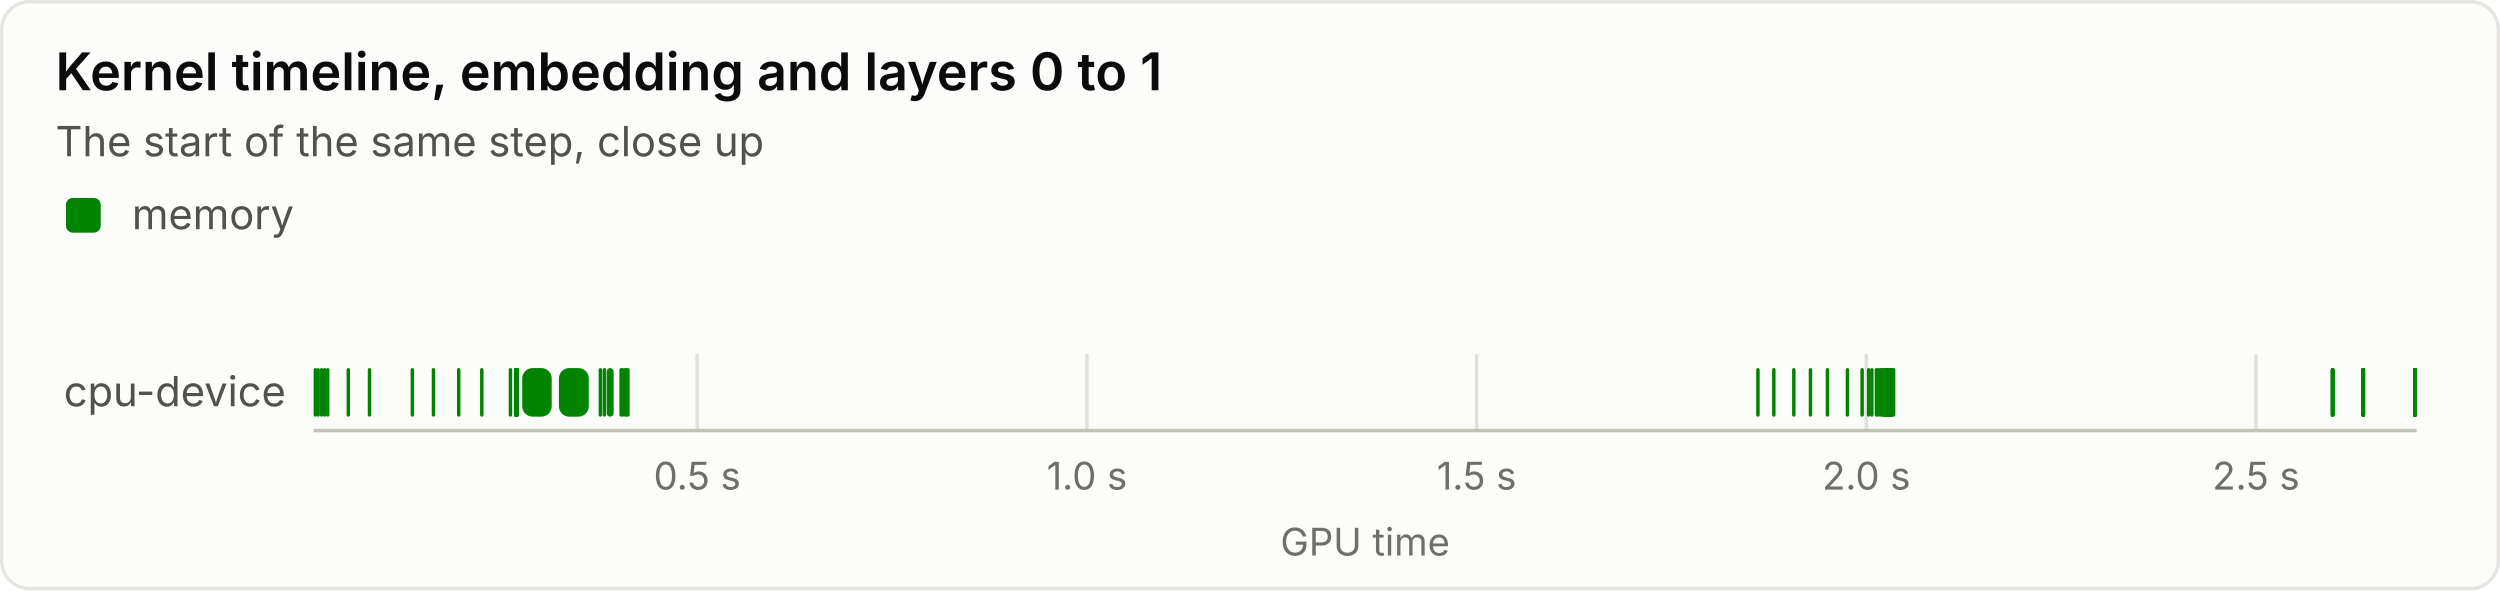
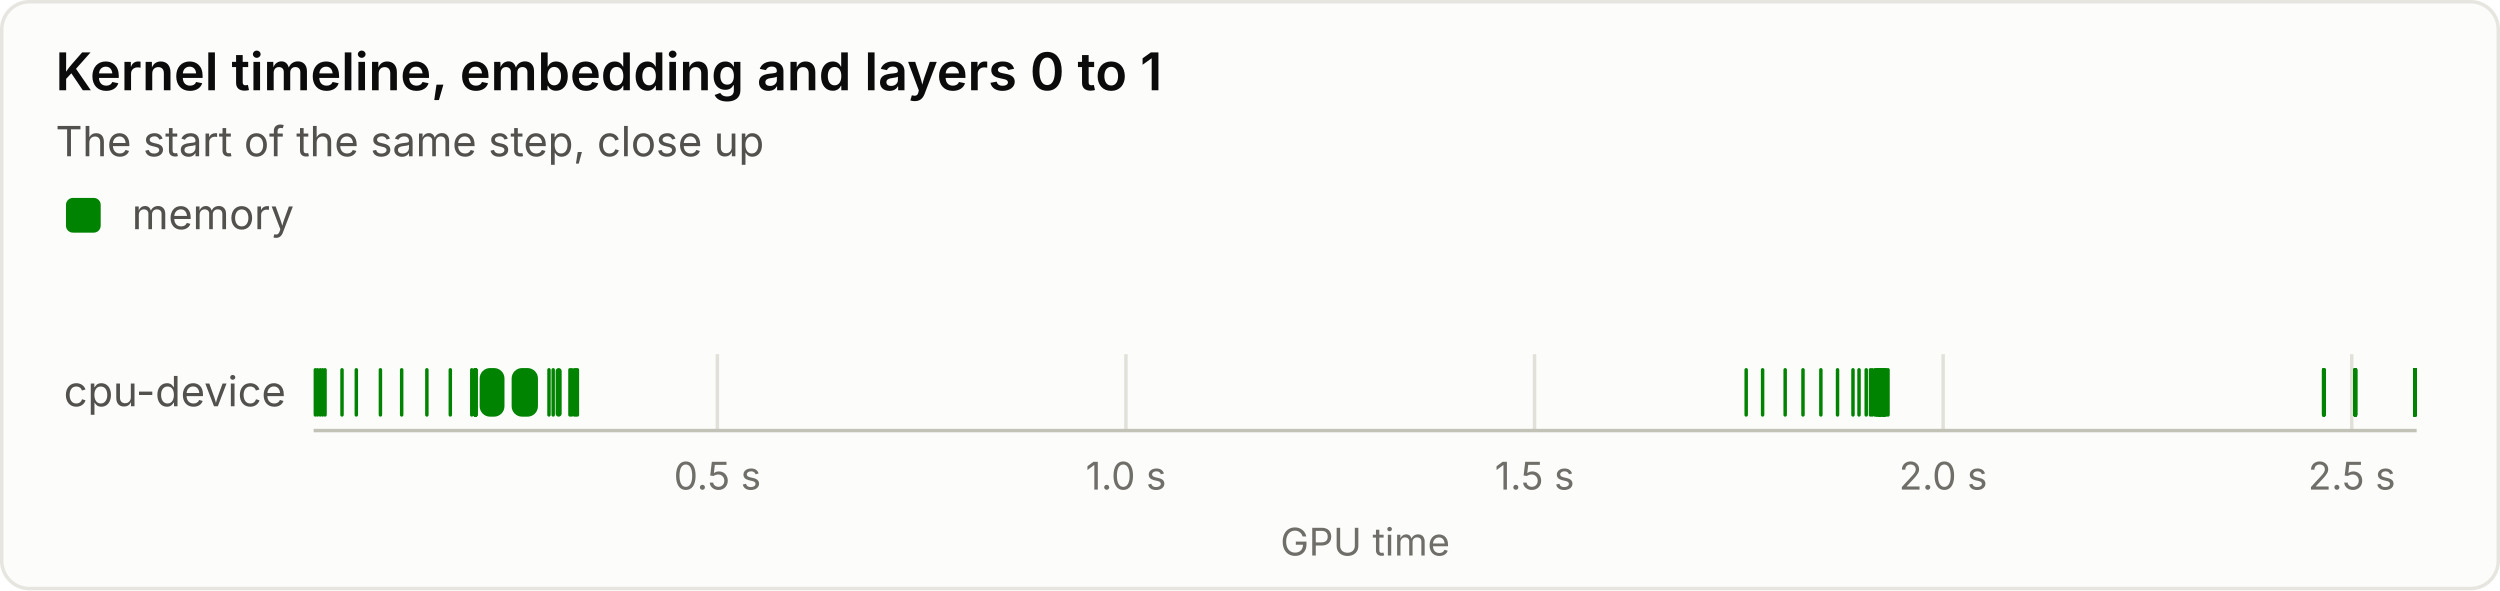
<svg xmlns="http://www.w3.org/2000/svg" width="720" height="170" viewBox="0 0 720 170" role="img" aria-labelledby="kernels-timeline_zoom-title kernels-timeline_zoom-desc">
  <style>text{font-family:system-ui,-apple-system,'Segoe UI',sans-serif}.line{fill:none;stroke-width:2;stroke-linejoin:round;stroke-linecap:round}.bg{fill:#fcfcfb}.frame{fill:none;stroke:#e6e5e0}.t1{fill:#0b0b0b}.t2{fill:#52514e}.t3{fill:#6f6e69}.grid{stroke:#e1e0d9}.axis{stroke:#c3c2b7}.ref{stroke:#52514e}.band{fill:#f0efec}.ring{stroke:#fcfcfb}.gap{stroke:#fcfcfb}.qx{fill:#f0efec}.qz{fill:#fcfcfb;stroke:#52514e}.emph{stroke:#52514e}.fn{fill:#a3a29c}.sn{stroke:#a3a29c}.f0{fill:#2a78d6}.s0{stroke:#2a78d6}.f1{fill:#eb6834}.s1{stroke:#eb6834}.f2{fill:#1baf7a}.s2{stroke:#1baf7a}.f3{fill:#eda100}.s3{stroke:#eda100}.f4{fill:#e87ba4}.s4{stroke:#e87ba4}.f5{fill:#008300}.s5{stroke:#008300}.f6{fill:#6250d6}.s6{stroke:#6250d6}.f7{fill:#e34948}.s7{stroke:#e34948}.q0{fill:#cde2fb}.q1{fill:#b7d3f6}.q2{fill:#9ec5f4}.q3{fill:#86b6ef}.q4{fill:#6da7ec}.q5{fill:#5598e7}.q6{fill:#3987e5}.q7{fill:#2a78d6}.q8{fill:#256abf}.q9{fill:#1c5cab}.q10{fill:#184f95}.q11{fill:#104281}.q12{fill:#0d366b}.fgood{fill:#0ca30c}.sgood{stroke:#0ca30c}.fwarn{fill:#fab219}.swarn{stroke:#fab219}.fserious{fill:#ec835a}.sserious{stroke:#ec835a}.fcrit{fill:#d03b3b}.scrit{stroke:#d03b3b}@media (prefers-color-scheme:dark){.bg{fill:#1a1a19}.frame{fill:none;stroke:#2c2c2a}.t1{fill:#f0efec}.t2{fill:#c3c2b7}.t3{fill:#898781}.grid{stroke:#2c2c2a}.axis{stroke:#383835}.ref{stroke:#c3c2b7}.band{fill:#242423}.ring{stroke:#1a1a19}.gap{stroke:#1a1a19}.qx{fill:#242423}.qz{fill:#1a1a19;stroke:#c3c2b7}.emph{stroke:#c3c2b7}.fn{fill:#6f6e69}.sn{stroke:#6f6e69}.f0{fill:#3987e5}.s0{stroke:#3987e5}.f1{fill:#d95926}.s1{stroke:#d95926}.f2{fill:#199e70}.s2{stroke:#199e70}.f3{fill:#c98500}.s3{stroke:#c98500}.f4{fill:#d55181}.s4{stroke:#d55181}.f5{fill:#008300}.s5{stroke:#008300}.f6{fill:#9085e9}.s6{stroke:#9085e9}.f7{fill:#e66767}.s7{stroke:#e66767}.q0{fill:#0d366b}.q1{fill:#104281}.q2{fill:#184f95}.q3{fill:#1c5cab}.q4{fill:#256abf}.q5{fill:#2a78d6}.q6{fill:#3987e5}.q7{fill:#5598e7}.q8{fill:#6da7ec}.q9{fill:#86b6ef}.q10{fill:#9ec5f4}.q11{fill:#b7d3f6}.q12{fill:#cde2fb}}</style>
  <rect class="bg" x="0" y="0" width="720" height="170" rx="8" />
  <rect class="frame" x="0.5" y="0.5" width="719" height="169" rx="8" />
  <text class="t1" x="16" y="26" font-size="15" font-weight="600">Kernel timeline, embedding and layers 0 to 1</text>
  <text class="t2" x="16" y="45" font-size="12">The start of the same step, close up</text>
  <rect class="f5" x="19" y="57" width="10" height="10" rx="2" />
  <text class="t2" x="38" y="66" font-size="12">memory</text>
-   <line class="grid" x1="200.79" y1="102" x2="200.79" y2="124" stroke-width="1" />
-   <line class="grid" x1="313.03" y1="102" x2="313.03" y2="124" stroke-width="1" />
-   <line class="grid" x1="425.26" y1="102" x2="425.26" y2="124" stroke-width="1" />
-   <line class="grid" x1="537.49" y1="102" x2="537.49" y2="124" stroke-width="1" />
-   <line class="grid" x1="649.72" y1="102" x2="649.72" y2="124" stroke-width="1" />
+   <line class="grid" x1="206.6" y1="102" x2="206.6" y2="124" stroke-width="1" />
+   <line class="grid" x1="324.27" y1="102" x2="324.27" y2="124" stroke-width="1" />
+   <line class="grid" x1="441.95" y1="102" x2="441.95" y2="124" stroke-width="1" />
+   <line class="grid" x1="559.62" y1="102" x2="559.62" y2="124" stroke-width="1" />
+   <line class="grid" x1="677.3" y1="102" x2="677.3" y2="124" stroke-width="1" />
  <text class="t2" x="82.32" y="117" font-size="12" text-anchor="end">cpu-device</text>
  <rect class="f5" x="90.32" y="106" width="1" height="14" rx="0.5" />
-   <rect class="f5" x="91.12" y="106" width="1" height="14" rx="0.5" />
-   <rect class="f5" x="92.1" y="106" width="1" height="14" rx="0.5" />
-   <rect class="f5" x="92.97" y="106" width="1" height="14" rx="0.5" />
-   <rect class="f5" x="93.88" y="106" width="1" height="14" rx="0.5" />
-   <rect class="f5" x="99.81" y="106" width="1" height="14" rx="0.5" />
-   <rect class="f5" x="105.92" y="106" width="1" height="14" rx="0.5" />
-   <rect class="f5" x="118.26" y="106" width="1" height="14" rx="0.5" />
-   <rect class="f5" x="124.34" y="106" width="1" height="14" rx="0.5" />
-   <rect class="f5" x="131.61" y="106" width="1" height="14" rx="0.5" />
-   <rect class="f5" x="138.26" y="106" width="1" height="14" rx="0.5" />
-   <rect class="f5" x="146.51" y="106" width="1" height="14" rx="0.5" />
-   <rect class="f5" x="148" y="106" width="1" height="14" rx="0.5" />
-   <rect class="f5" x="148.03" y="106" width="1" height="14" rx="0.5" />
-   <rect class="f5" x="148.06" y="106" width="1" height="14" rx="0.5" />
-   <rect class="f5" x="148.08" y="106" width="1" height="14" rx="0.5" />
-   <rect class="f5" x="148.1" y="106" width="1" height="14" rx="0.5" />
-   <rect class="f5" x="148.16" y="106" width="1" height="14" rx="0.5" />
-   <rect class="f5" x="148.19" y="106" width="1" height="14" rx="0.5" />
-   <rect class="f5" x="148.24" y="106" width="1" height="14" rx="0.5" />
-   <rect class="f5" x="148.27" y="106" width="1" height="14" rx="0.5" />
-   <rect class="f5" x="148.34" y="106" width="1" height="14" rx="0.5" />
-   <rect class="f5" x="148.38" y="106" width="1" height="14" rx="0.5" />
-   <rect class="f5" x="148.43" y="106" width="1" height="14" rx="0.5" />
-   <rect class="f5" x="148.46" y="106" width="1" height="14" rx="0.5" />
-   <rect class="f5" x="148.49" y="106" width="1" height="14" rx="0.5" />
-   <rect class="f5" x="150.4" y="106" width="8.49" height="14" rx="3" />
-   <rect class="f5" x="160.96" y="106" width="8.61" height="14" rx="3" />
-   <rect class="f5" x="172.41" y="106" width="1" height="14" rx="0.5" />
-   <rect class="f5" x="173.55" y="106" width="1" height="14" rx="0.5" />
-   <rect class="f5" x="174.72" y="106" width="2.01" height="14" rx="1" />
-   <rect class="f5" x="178.38" y="106" width="1" height="14" rx="0.5" />
-   <rect class="f5" x="178.81" y="106" width="1" height="14" rx="0.5" />
-   <rect class="f5" x="179.49" y="106" width="1" height="14" rx="0.5" />
-   <rect class="f5" x="179.93" y="106" width="1" height="14" rx="0.5" />
-   <rect class="f5" x="180.34" y="106" width="1" height="14" rx="0.5" />
-   <rect class="f5" x="505.79" y="106" width="1" height="14" rx="0.5" />
-   <rect class="f5" x="510.36" y="106" width="1" height="14" rx="0.5" />
-   <rect class="f5" x="516.12" y="106" width="1" height="14" rx="0.5" />
-   <rect class="f5" x="520.91" y="106" width="1" height="14" rx="0.5" />
-   <rect class="f5" x="525.8" y="106" width="1" height="14" rx="0.5" />
-   <rect class="f5" x="531.56" y="106" width="1" height="14" rx="0.5" />
-   <rect class="f5" x="535.79" y="106" width="1" height="14" rx="0.5" />
-   <rect class="f5" x="537.67" y="106" width="1" height="14" rx="0.5" />
-   <rect class="f5" x="538.59" y="106" width="1" height="14" rx="0.5" />
-   <rect class="f5" x="539.91" y="106" width="1" height="14" rx="0.5" />
-   <rect class="f5" x="540.49" y="106" width="1" height="14" rx="0.5" />
-   <rect class="f5" x="541.08" y="106" width="1" height="14" rx="0.5" />
-   <rect class="f5" x="541.49" y="106" width="1" height="14" rx="0.5" />
-   <rect class="f5" x="541.82" y="106" width="1" height="14" rx="0.5" />
-   <rect class="f5" x="542.1" y="106" width="1" height="14" rx="0.5" />
-   <rect class="f5" x="542.26" y="106" width="1" height="14" rx="0.5" />
-   <rect class="f5" x="542.41" y="106" width="1" height="14" rx="0.5" />
-   <rect class="f5" x="542.49" y="106" width="1" height="14" rx="0.5" />
-   <rect class="f5" x="542.5" y="106" width="1" height="14" rx="0.5" />
-   <rect class="f5" x="542.52" y="106" width="1" height="14" rx="0.5" />
-   <rect class="f5" x="542.53" y="106" width="1" height="14" rx="0.5" />
-   <rect class="f5" x="542.54" y="106" width="1" height="14" rx="0.5" />
-   <rect class="f5" x="542.57" y="106" width="1" height="14" rx="0.5" />
-   <rect class="f5" x="542.61" y="106" width="1" height="14" rx="0.5" />
-   <rect class="f5" x="542.66" y="106" width="1" height="14" rx="0.5" />
-   <rect class="f5" x="542.68" y="106" width="1" height="14" rx="0.5" />
-   <rect class="f5" x="542.7" y="106" width="1" height="14" rx="0.5" />
-   <rect class="f5" x="542.83" y="106" width="1" height="14" rx="0.5" />
-   <rect class="f5" x="543.03" y="106" width="1" height="14" rx="0.5" />
-   <rect class="f5" x="543.3" y="106" width="1" height="14" rx="0.5" />
-   <rect class="f5" x="543.42" y="106" width="1" height="14" rx="0.5" />
-   <rect class="f5" x="543.54" y="106" width="1" height="14" rx="0.5" />
-   <rect class="f5" x="543.79" y="106" width="1" height="14" rx="0.5" />
-   <rect class="f5" x="543.81" y="106" width="1" height="14" rx="0.5" />
-   <rect class="f5" x="543.83" y="106" width="1" height="14" rx="0.5" />
-   <rect class="f5" x="543.84" y="106" width="1" height="14" rx="0.5" />
-   <rect class="f5" x="543.85" y="106" width="1" height="14" rx="0.5" />
-   <rect class="f5" x="543.89" y="106" width="1" height="14" rx="0.5" />
-   <rect class="f5" x="543.93" y="106" width="1" height="14" rx="0.5" />
-   <rect class="f5" x="543.99" y="106" width="1" height="14" rx="0.5" />
-   <rect class="f5" x="544.02" y="106" width="1" height="14" rx="0.5" />
-   <rect class="f5" x="544.04" y="106" width="1" height="14" rx="0.5" />
-   <rect class="f5" x="544.46" y="106" width="1" height="14" rx="0.5" />
-   <rect class="f5" x="544.86" y="106" width="1" height="14" rx="0.5" />
-   <rect class="f5" x="671.22" y="106" width="1" height="14" rx="0.5" />
-   <rect class="f5" x="671.26" y="106" width="1" height="14" rx="0.5" />
-   <rect class="f5" x="671.3" y="106" width="1" height="14" rx="0.5" />
-   <rect class="f5" x="671.34" y="106" width="1" height="14" rx="0.5" />
-   <rect class="f5" x="671.37" y="106" width="1" height="14" rx="0.5" />
-   <rect class="f5" x="680.05" y="106" width="1" height="14" rx="0.5" />
-   <rect class="f5" x="680.05" y="106" width="1" height="14" rx="0.5" />
-   <rect class="f5" x="680.06" y="106" width="1" height="14" rx="0.5" />
-   <rect class="f5" x="680.06" y="106" width="1" height="14" rx="0.5" />
-   <rect class="f5" x="680.07" y="106" width="1" height="14" rx="0.5" />
-   <rect class="f5" x="680.09" y="106" width="1" height="14" rx="0.5" />
-   <rect class="f5" x="680.1" y="106" width="1" height="14" rx="0.5" />
-   <rect class="f5" x="680.12" y="106" width="1" height="14" rx="0.5" />
-   <rect class="f5" x="680.13" y="106" width="1" height="14" rx="0.5" />
-   <rect class="f5" x="680.14" y="106" width="1" height="14" rx="0.5" />
-   <rect class="f5" x="680.16" y="106" width="1" height="14" rx="0.5" />
-   <rect class="f5" x="680.17" y="106" width="1" height="14" rx="0.5" />
+   <rect class="f5" x="90.96" y="106" width="1" height="14" rx="0.5" />
+   <rect class="f5" x="91.72" y="106" width="1" height="14" rx="0.5" />
+   <rect class="f5" x="92.4" y="106" width="1" height="14" rx="0.5" />
+   <rect class="f5" x="93.11" y="106" width="1" height="14" rx="0.5" />
+   <rect class="f5" x="98" y="106" width="1" height="14" rx="0.5" />
+   <rect class="f5" x="102.12" y="106" width="1" height="14" rx="0.5" />
+   <rect class="f5" x="109.06" y="106" width="1" height="14" rx="0.5" />
+   <rect class="f5" x="115.18" y="106" width="1" height="14" rx="0.5" />
+   <rect class="f5" x="122.44" y="106" width="1" height="14" rx="0.5" />
+   <rect class="f5" x="129.19" y="106" width="1" height="14" rx="0.5" />
+   <rect class="f5" x="135.37" y="106" width="1" height="14" rx="0.5" />
+   <rect class="f5" x="136.31" y="106" width="1" height="14" rx="0.5" />
+   <rect class="f5" x="136.33" y="106" width="1" height="14" rx="0.5" />
+   <rect class="f5" x="136.34" y="106" width="1" height="14" rx="0.5" />
+   <rect class="f5" x="136.35" y="106" width="1" height="14" rx="0.5" />
+   <rect class="f5" x="136.36" y="106" width="1" height="14" rx="0.5" />
+   <rect class="f5" x="136.39" y="106" width="1" height="14" rx="0.5" />
+   <rect class="f5" x="136.4" y="106" width="1" height="14" rx="0.5" />
+   <rect class="f5" x="136.42" y="106" width="1" height="14" rx="0.5" />
+   <rect class="f5" x="136.44" y="106" width="1" height="14" rx="0.5" />
+   <rect class="f5" x="136.47" y="106" width="1" height="14" rx="0.5" />
+   <rect class="f5" x="136.48" y="106" width="1" height="14" rx="0.5" />
+   <rect class="f5" x="136.5" y="106" width="1" height="14" rx="0.5" />
+   <rect class="f5" x="136.52" y="106" width="1" height="14" rx="0.5" />
+   <rect class="f5" x="136.53" y="106" width="1" height="14" rx="0.5" />
+   <rect class="f5" x="138.14" y="106" width="7.15" height="14" rx="3" />
+   <rect class="f5" x="147.35" y="106" width="7.58" height="14" rx="3" />
+   <rect class="f5" x="157.61" y="106" width="1" height="14" rx="0.5" />
+   <rect class="f5" x="158.82" y="106" width="1" height="14" rx="0.5" />
+   <rect class="f5" x="160.02" y="106" width="1.74" height="14" rx="0.87" />
+   <rect class="f5" x="163.65" y="106" width="1" height="14" rx="0.5" />
+   <rect class="f5" x="164.16" y="106" width="1" height="14" rx="0.5" />
+   <rect class="f5" x="164.91" y="106" width="1" height="14" rx="0.5" />
+   <rect class="f5" x="165.35" y="106" width="1" height="14" rx="0.5" />
+   <rect class="f5" x="165.79" y="106" width="1" height="14" rx="0.5" />
+   <rect class="f5" x="502.4" y="106" width="1" height="14" rx="0.5" />
+   <rect class="f5" x="507.13" y="106" width="1" height="14" rx="0.5" />
+   <rect class="f5" x="513.63" y="106" width="1" height="14" rx="0.5" />
+   <rect class="f5" x="518.76" y="106" width="1" height="14" rx="0.5" />
+   <rect class="f5" x="523.91" y="106" width="1" height="14" rx="0.5" />
+   <rect class="f5" x="528.71" y="106" width="1" height="14" rx="0.5" />
+   <rect class="f5" x="533.16" y="106" width="1" height="14" rx="0.5" />
+   <rect class="f5" x="534.9" y="106" width="1" height="14" rx="0.5" />
+   <rect class="f5" x="536.97" y="106" width="1" height="14" rx="0.5" />
+   <rect class="f5" x="538.2" y="106" width="1" height="14" rx="0.5" />
+   <rect class="f5" x="538.74" y="106" width="1" height="14" rx="0.5" />
+   <rect class="f5" x="539.45" y="106" width="1" height="14" rx="0.5" />
+   <rect class="f5" x="539.87" y="106" width="1" height="14" rx="0.5" />
+   <rect class="f5" x="540.04" y="106" width="1" height="14" rx="0.5" />
+   <rect class="f5" x="540.26" y="106" width="1" height="14" rx="0.5" />
+   <rect class="f5" x="540.57" y="106" width="1" height="14" rx="0.5" />
+   <rect class="f5" x="540.73" y="106" width="1" height="14" rx="0.5" />
+   <rect class="f5" x="540.81" y="106" width="1" height="14" rx="0.5" />
+   <rect class="f5" x="540.83" y="106" width="1" height="14" rx="0.5" />
+   <rect class="f5" x="540.85" y="106" width="1" height="14" rx="0.5" />
+   <rect class="f5" x="540.85" y="106" width="1" height="14" rx="0.5" />
+   <rect class="f5" x="540.86" y="106" width="1" height="14" rx="0.5" />
+   <rect class="f5" x="540.9" y="106" width="1" height="14" rx="0.5" />
+   <rect class="f5" x="540.93" y="106" width="1" height="14" rx="0.5" />
+   <rect class="f5" x="540.97" y="106" width="1" height="14" rx="0.5" />
+   <rect class="f5" x="540.99" y="106" width="1" height="14" rx="0.5" />
+   <rect class="f5" x="541.01" y="106" width="1" height="14" rx="0.5" />
+   <rect class="f5" x="541.13" y="106" width="1" height="14" rx="0.5" />
+   <rect class="f5" x="541.37" y="106" width="1" height="14" rx="0.5" />
+   <rect class="f5" x="541.67" y="106" width="1" height="14" rx="0.5" />
+   <rect class="f5" x="541.8" y="106" width="1" height="14" rx="0.5" />
+   <rect class="f5" x="541.92" y="106" width="1" height="14" rx="0.5" />
+   <rect class="f5" x="542.02" y="106" width="1" height="14" rx="0.5" />
+   <rect class="f5" x="542.04" y="106" width="1" height="14" rx="0.5" />
+   <rect class="f5" x="542.07" y="106" width="1" height="14" rx="0.5" />
+   <rect class="f5" x="542.08" y="106" width="1" height="14" rx="0.5" />
+   <rect class="f5" x="542.09" y="106" width="1" height="14" rx="0.5" />
+   <rect class="f5" x="542.13" y="106" width="1" height="14" rx="0.5" />
+   <rect class="f5" x="542.16" y="106" width="1" height="14" rx="0.5" />
+   <rect class="f5" x="542.22" y="106" width="1" height="14" rx="0.5" />
+   <rect class="f5" x="542.24" y="106" width="1" height="14" rx="0.5" />
+   <rect class="f5" x="542.27" y="106" width="1" height="14" rx="0.5" />
+   <rect class="f5" x="542.74" y="106" width="1" height="14" rx="0.5" />
+   <rect class="f5" x="543.25" y="106" width="1" height="14" rx="0.5" />
+   <rect class="f5" x="668.69" y="106" width="1" height="14" rx="0.5" />
+   <rect class="f5" x="668.72" y="106" width="1" height="14" rx="0.5" />
+   <rect class="f5" x="668.77" y="106" width="1" height="14" rx="0.5" />
+   <rect class="f5" x="668.81" y="106" width="1" height="14" rx="0.5" />
+   <rect class="f5" x="668.84" y="106" width="1" height="14" rx="0.5" />
+   <rect class="f5" x="677.75" y="106" width="1" height="14" rx="0.5" />
+   <rect class="f5" x="677.76" y="106" width="1" height="14" rx="0.5" />
+   <rect class="f5" x="677.76" y="106" width="1" height="14" rx="0.5" />
+   <rect class="f5" x="677.77" y="106" width="1" height="14" rx="0.5" />
+   <rect class="f5" x="677.78" y="106" width="1" height="14" rx="0.5" />
+   <rect class="f5" x="677.8" y="106" width="1" height="14" rx="0.5" />
+   <rect class="f5" x="677.82" y="106" width="1" height="14" rx="0.5" />
+   <rect class="f5" x="677.84" y="106" width="1" height="14" rx="0.5" />
+   <rect class="f5" x="677.85" y="106" width="1" height="14" rx="0.5" />
+   <rect class="f5" x="677.86" y="106" width="1" height="14" rx="0.5" />
+   <rect class="f5" x="677.89" y="106" width="1" height="14" rx="0.5" />
+   <rect class="f5" x="677.9" y="106" width="1" height="14" rx="0.5" />
  <rect class="f5" x="695" y="106" width="1" height="14" rx="0.5" />
  <rect class="f5" x="695" y="106" width="1" height="14" rx="0.5" />
  <rect class="f5" x="695" y="106" width="1" height="14" rx="0.5" />
  <rect class="f5" x="695" y="106" width="1" height="14" rx="0.5" />
  <rect class="f5" x="695" y="106" width="1" height="14" rx="0.5" />
  <rect class="f5" x="695" y="106" width="1" height="14" rx="0.5" />
  <rect class="f5" x="695" y="106" width="1" height="14" rx="0.5" />
  <rect class="f5" x="695" y="106" width="1" height="14" rx="0.5" />
  <rect class="f5" x="695" y="106" width="1" height="14" rx="0.5" />
  <rect class="f5" x="695" y="106" width="1" height="14" rx="0.5" />
  <rect class="f5" x="695" y="106" width="1" height="14" rx="0.5" />
  <rect class="f5" x="695" y="106" width="1" height="14" rx="0.5" />
  <rect class="f5" x="695" y="106" width="1" height="14" rx="0.5" />
  <rect class="f5" x="695" y="106" width="1" height="14" rx="0.5" />
  <rect class="f5" x="695" y="106" width="1" height="14" rx="0.5" />
  <rect class="f5" x="695" y="106" width="1" height="14" rx="0.5" />
  <rect class="f5" x="695" y="106" width="1" height="14" rx="0.5" />
  <rect class="f5" x="695" y="106" width="1" height="14" rx="0.5" />
  <rect class="f5" x="695" y="106" width="1" height="14" rx="0.5" />
  <rect class="f5" x="695" y="106" width="1" height="14" rx="0.5" />
  <rect class="f5" x="695" y="106" width="1" height="14" rx="0.5" />
  <rect class="f5" x="695" y="106" width="1" height="14" rx="0.5" />
-   <text class="t3" x="200.79" y="141" font-size="11" text-anchor="middle">0.5 s</text>
-   <text class="t3" x="313.03" y="141" font-size="11" text-anchor="middle">1.0 s</text>
-   <text class="t3" x="425.26" y="141" font-size="11" text-anchor="middle">1.5 s</text>
-   <text class="t3" x="537.49" y="141" font-size="11" text-anchor="middle">2.0 s</text>
-   <text class="t3" x="649.72" y="141" font-size="11" text-anchor="middle">2.5 s</text>
+   <text class="t3" x="206.6" y="141" font-size="11" text-anchor="middle">0.5 s</text>
+   <text class="t3" x="324.27" y="141" font-size="11" text-anchor="middle">1.0 s</text>
+   <text class="t3" x="441.95" y="141" font-size="11" text-anchor="middle">1.5 s</text>
+   <text class="t3" x="559.62" y="141" font-size="11" text-anchor="middle">2.0 s</text>
+   <text class="t3" x="677.3" y="141" font-size="11" text-anchor="middle">2.5 s</text>
  <line class="axis" x1="90.32" y1="124" x2="696" y2="124" stroke-width="1" />
  <text class="t3" x="393.16" y="160" font-size="11" text-anchor="middle">GPU time</text>
</svg>
